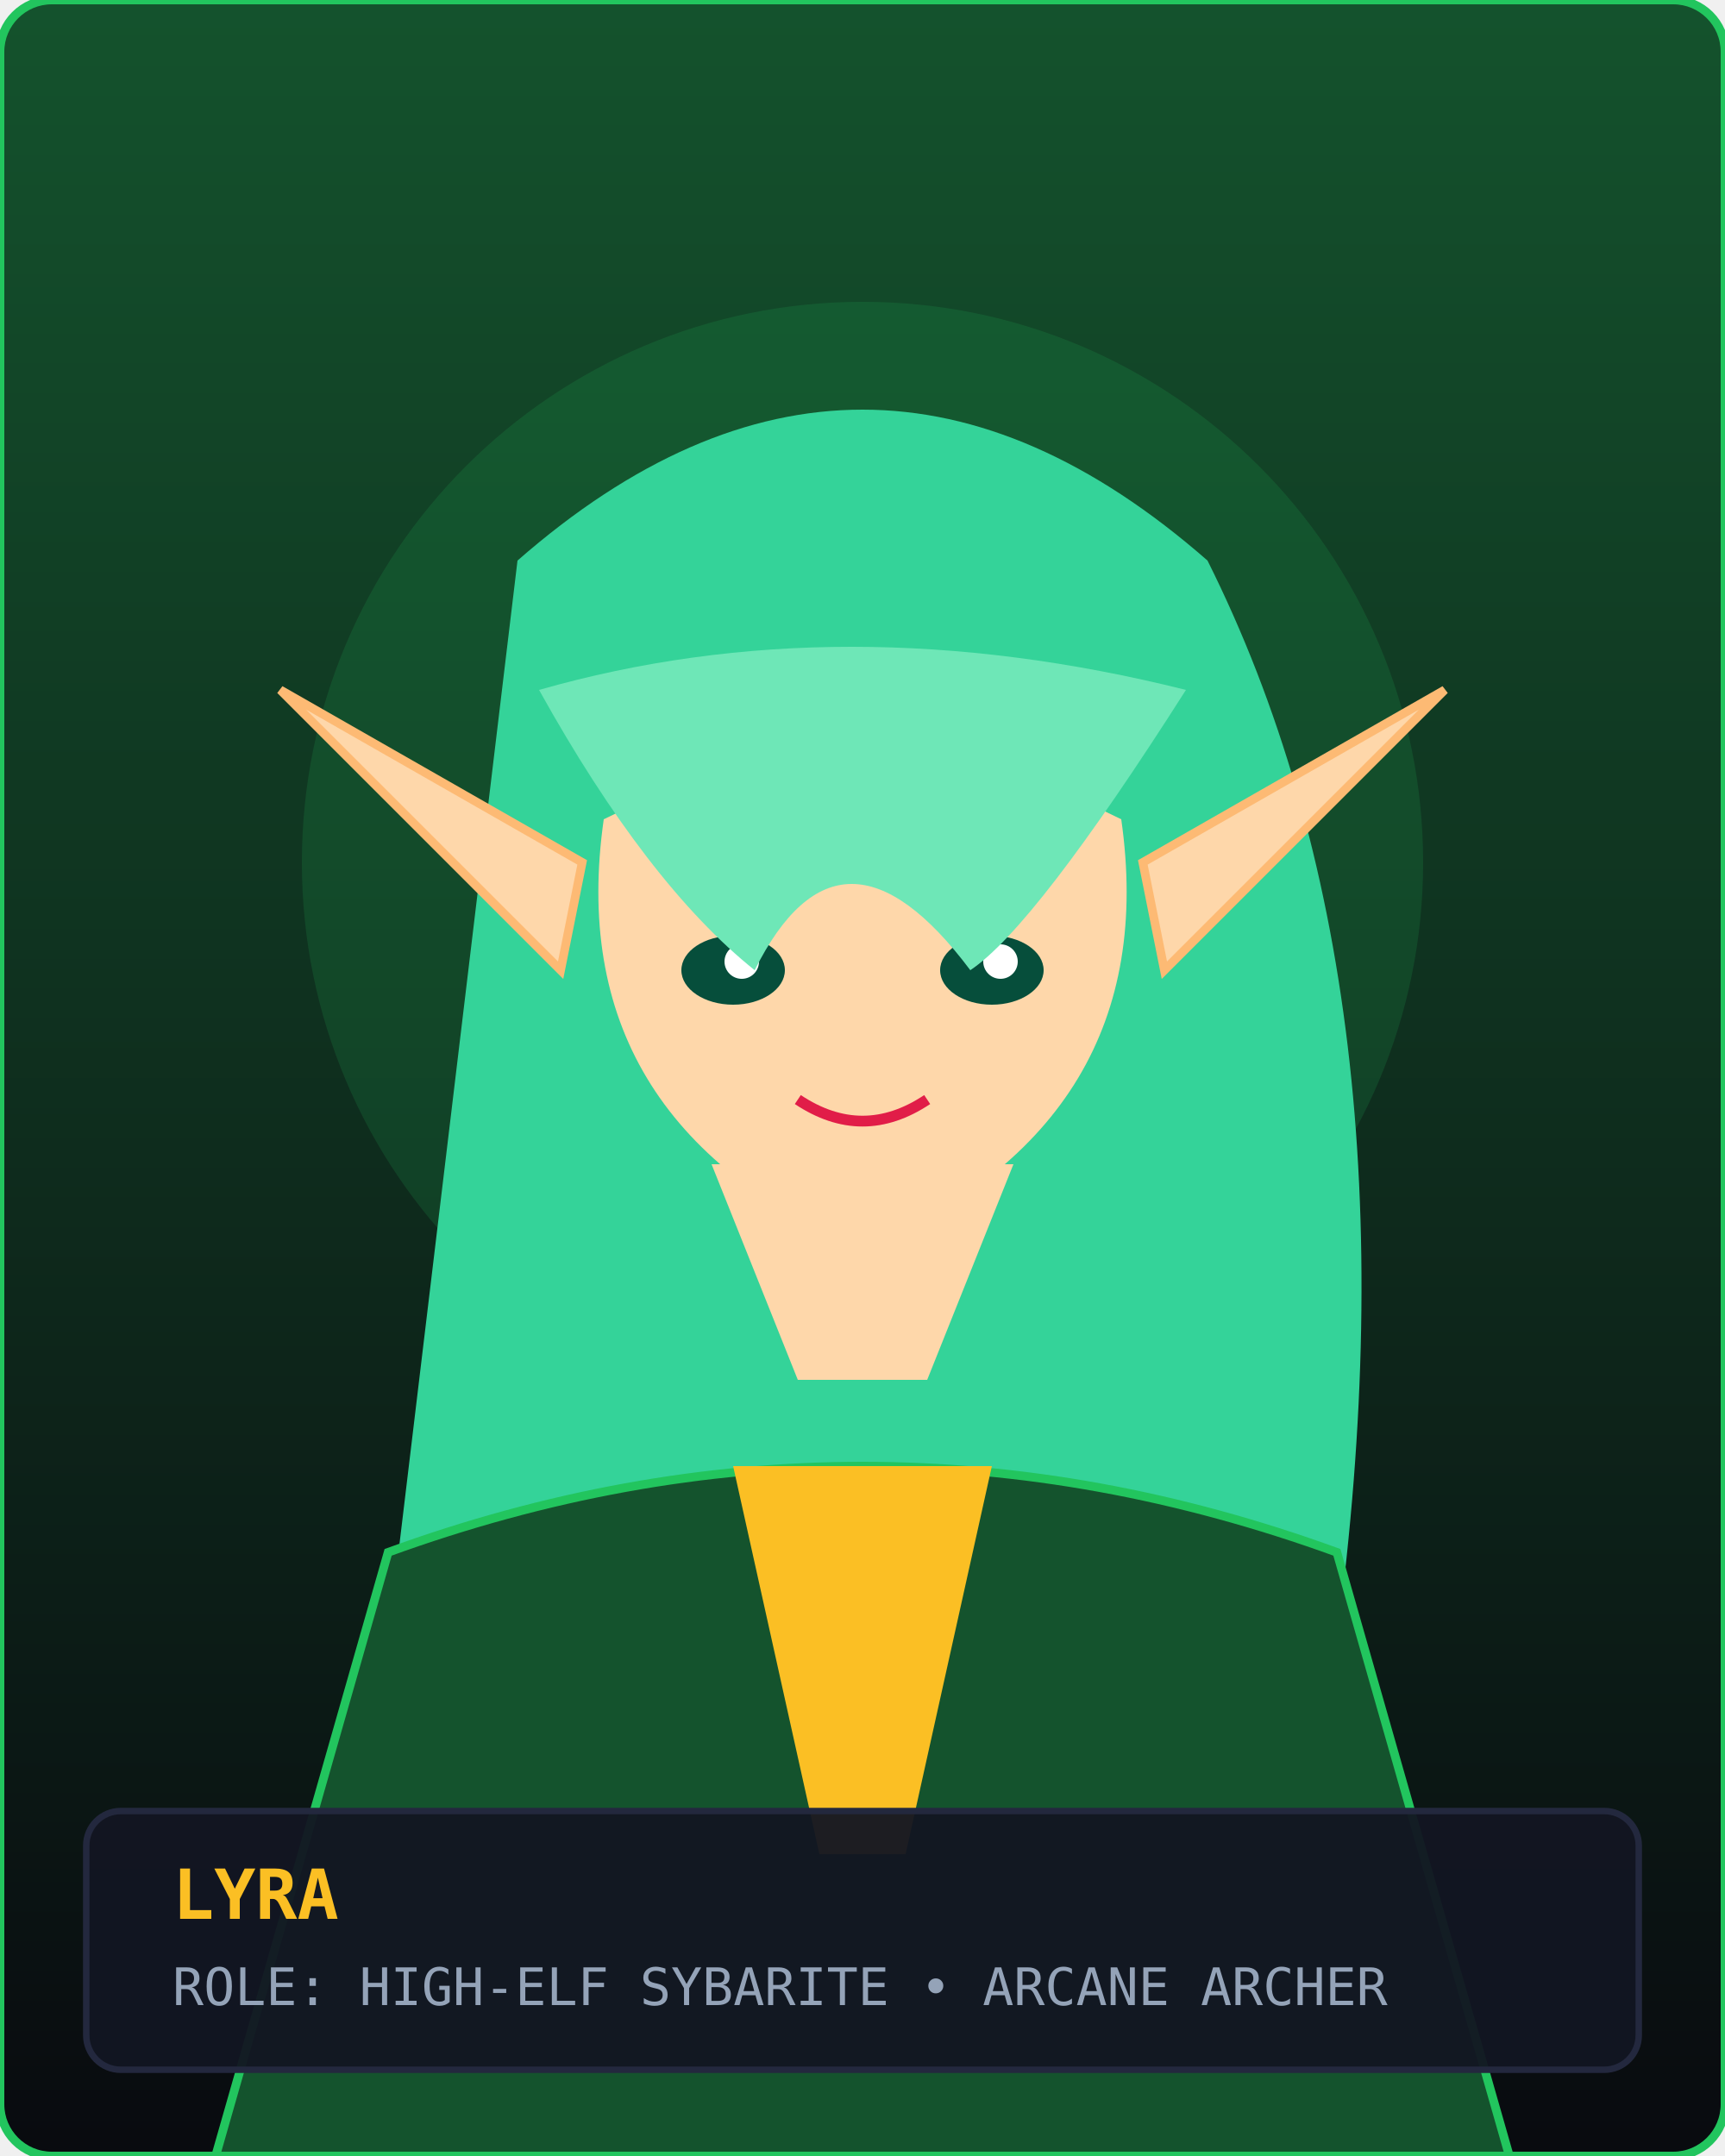
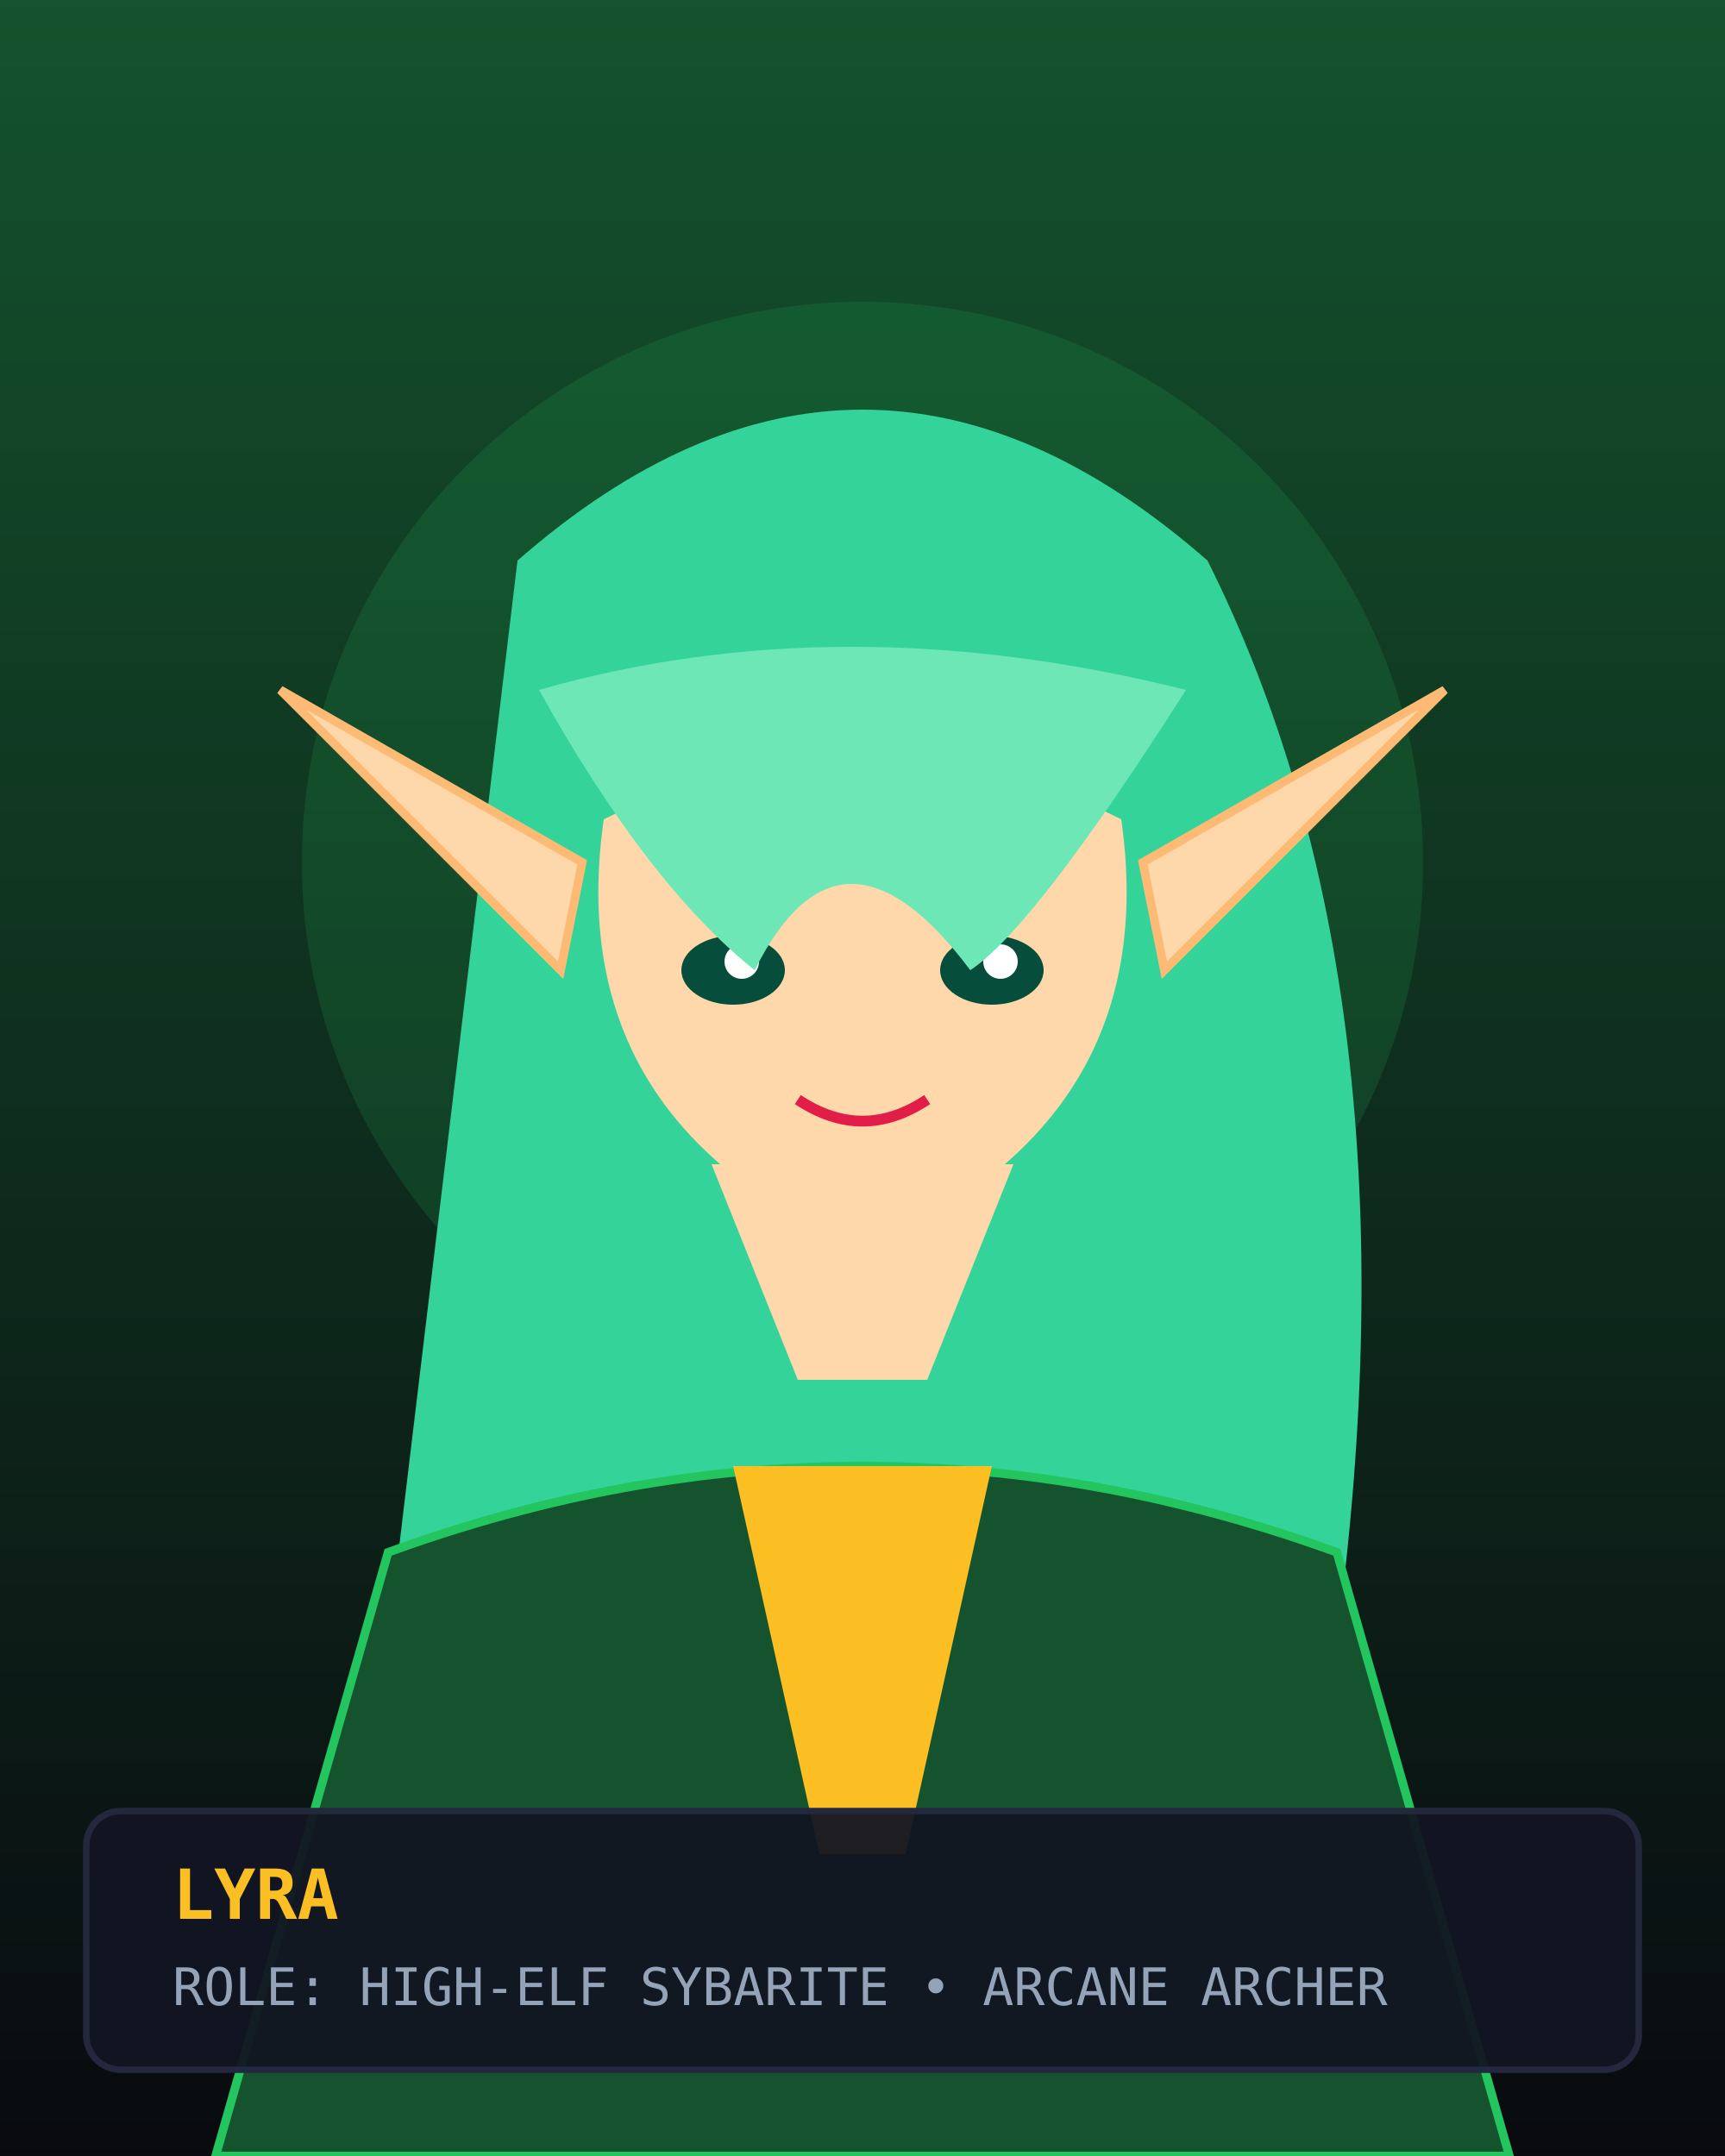
<svg xmlns="http://www.w3.org/2000/svg" viewBox="0 0 400 500" width="100%" height="100%" style="image-rendering: pixelated; font-family: monospace;">
  <defs>
    <linearGradient id="charBg1" x1="0%" y1="0%" x2="0%" y2="100%">
      <stop offset="0%" stop-color="#14532D" />
      <stop offset="100%" stop-color="#090A0F" />
    </linearGradient>
  </defs>
-   <rect width="400" height="500" rx="12" fill="url(#charBg1)" stroke="#22C55E" stroke-width="2" />
+   <rect width="400" height="500" fill="url(#charBg1)" />
  <circle cx="200" cy="200" r="130" fill="#22C55E" opacity="0.15" />
  <path d="M120,130 Q200,60 280,130 Q330,230 310,380 Q200,420 90,380 Z" fill="#34D399" />
  <path d="M90,360 Q200,320 310,360 L350,500 L50,500 Z" fill="#14532D" stroke="#22C55E" stroke-width="2" />
  <polygon points="170,340 230,340 210,430 190,430" fill="#FBBF24" />
  <polygon points="165,270 235,270 215,320 185,320" fill="#FED7AA" />
  <path d="M140,190 Q200,160 260,190 Q270,260 200,290 Q130,260 140,190 Z" fill="#FED7AA" />
  <polygon points="135,200 65,160 130,225" fill="#FED7AA" stroke="#FDBA74" stroke-width="2" />
  <polygon points="265,200 335,160 270,225" fill="#FED7AA" stroke="#FDBA74" stroke-width="2" />
  <ellipse cx="170" cy="225" rx="12" ry="8" fill="#064E3B" />
  <circle cx="172" cy="223" r="4" fill="#FFFFFF" />
  <ellipse cx="230" cy="225" rx="12" ry="8" fill="#064E3B" />
  <circle cx="232" cy="223" r="4" fill="#FFFFFF" />
  <path d="M185,255 Q200,265 215,255" stroke="#E11D48" stroke-width="2.5" fill="none" />
  <path d="M125,160 Q195,140 275,160 Q240,215 225,225 Q195,185 175,225 Q150,205 125,160 Z" fill="#6EE7B7" />
  <rect x="20" y="420" width="360" height="60" rx="8" fill="#121522" fill-opacity="0.95" stroke="#23283E" stroke-width="1.5" />
  <text x="40" y="445" fill="#FBBF24" font-size="16" font-weight="bold">LYRA</text>
  <text x="40" y="465" fill="#94A3B8" font-size="12">ROLE: HIGH-ELF SYBARITE • ARCANE ARCHER</text>
</svg>
